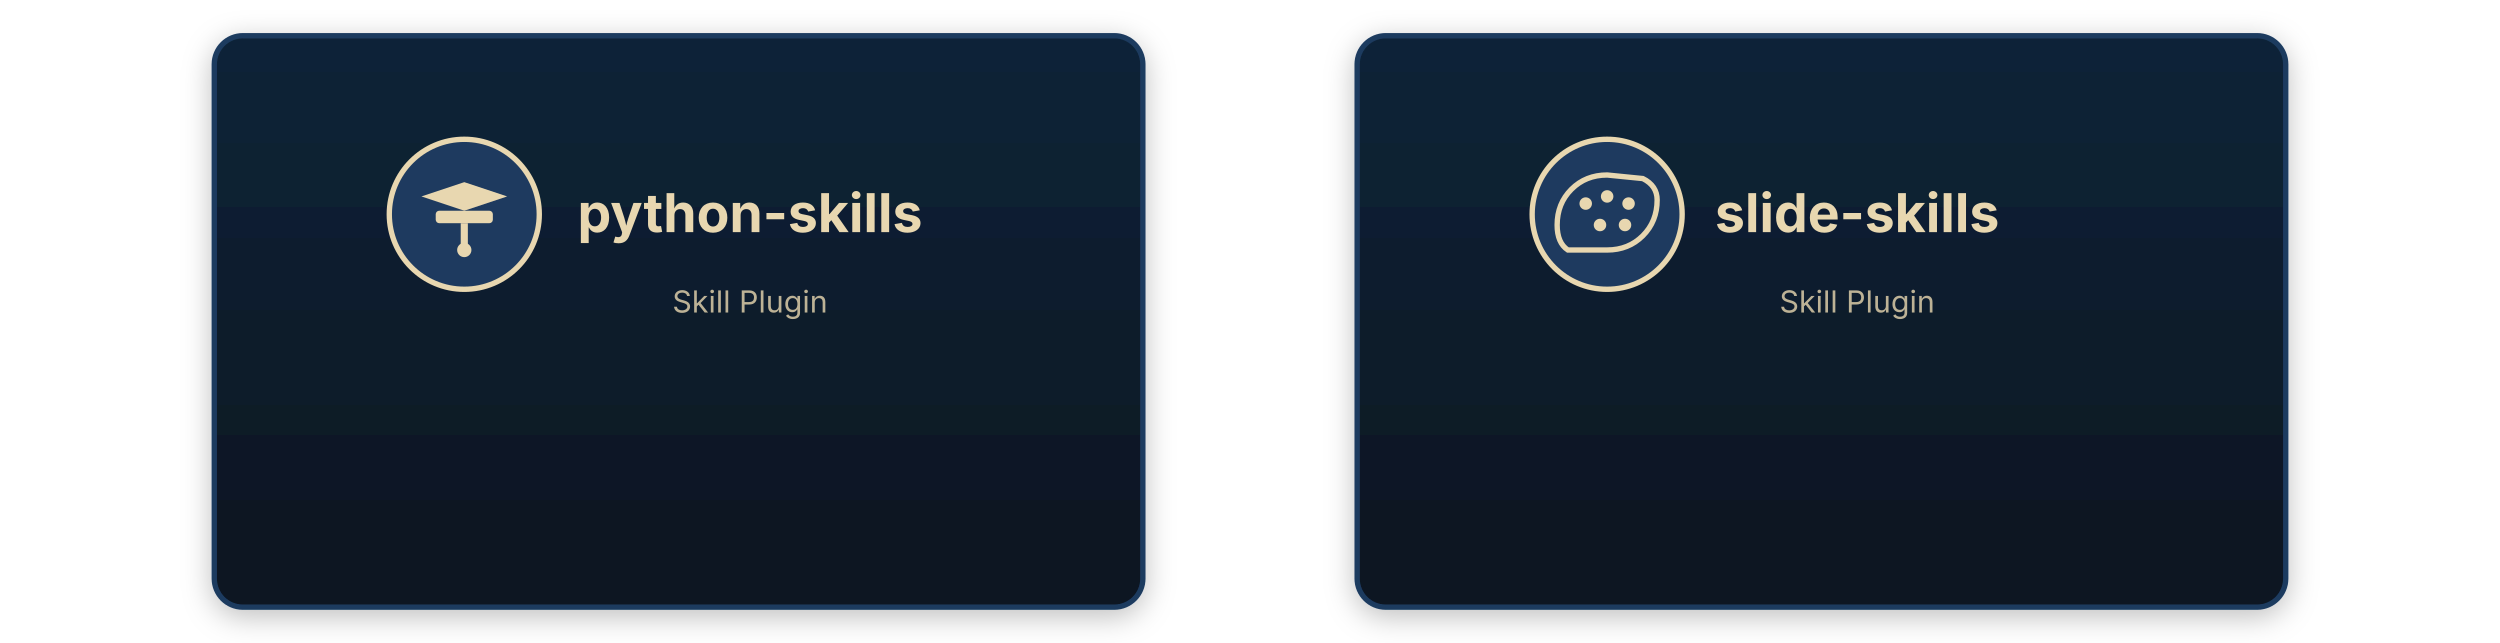
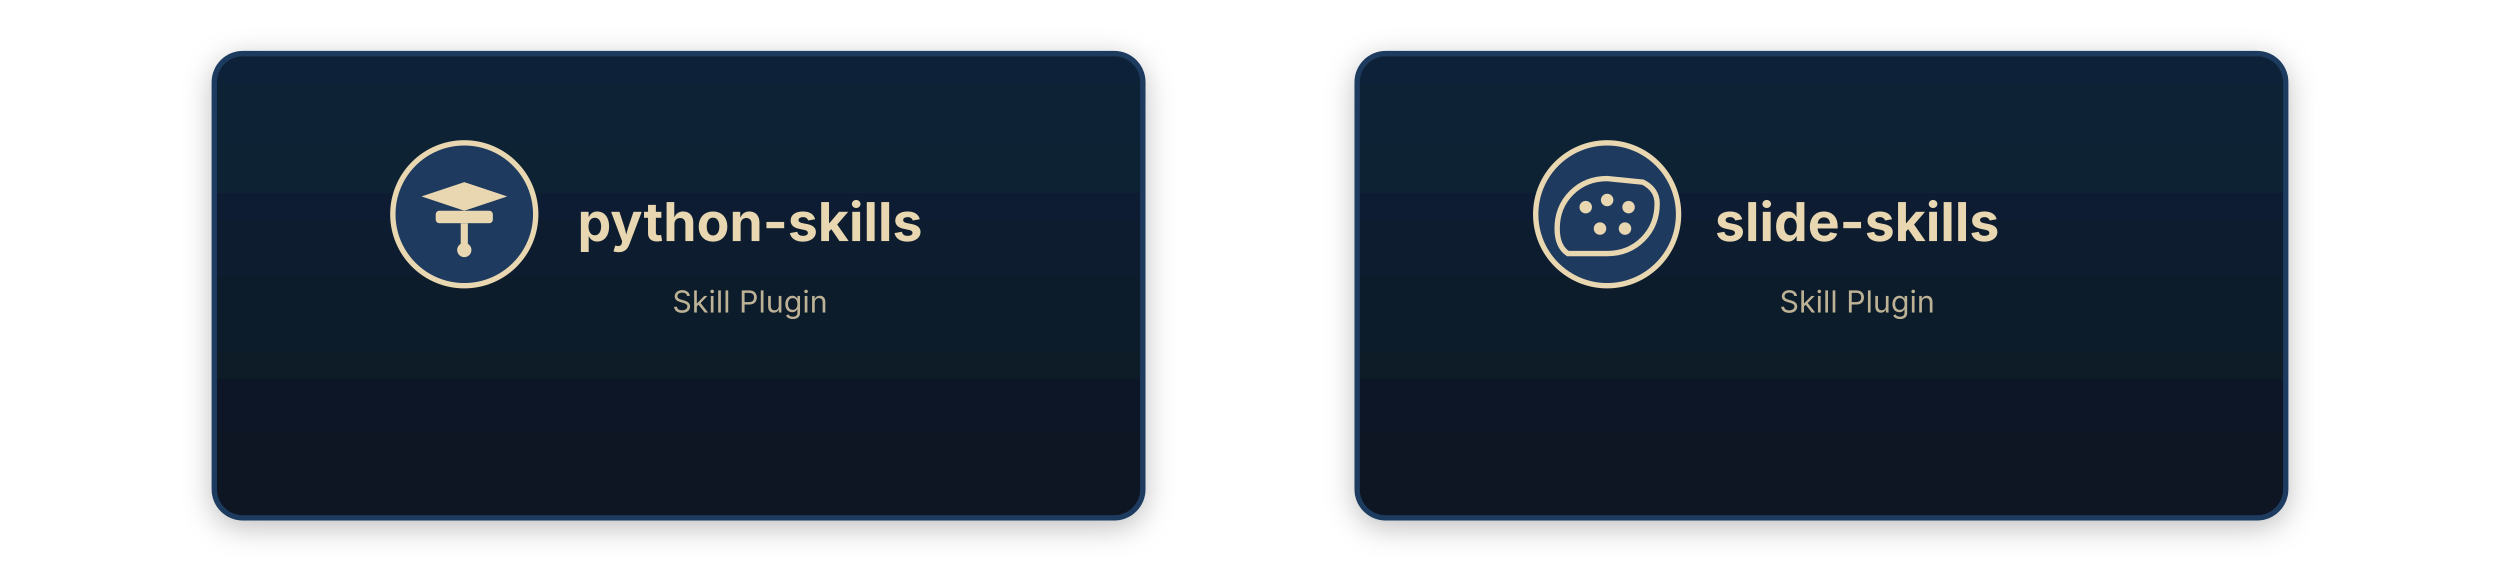
- <svg xmlns="http://www.w3.org/2000/svg" viewBox="0 0 1400 360" width="1400" height="360">
+ <svg xmlns="http://www.w3.org/2000/svg" viewBox="0 0 1400 320" width="1400" height="320">
  <defs>
    <filter id="shadow">
      <feDropShadow dx="0" dy="4" stdDeviation="8" flood-opacity="0.25" />
    </filter>
    <linearGradient id="card-bg" x1="0%" y1="0%" x2="0%" y2="100%">
      <stop offset="0%" style="stop-color:#0d2438;stop-opacity:1" />
      <stop offset="100%" style="stop-color:#0a1520;stop-opacity:1" />
    </linearGradient>
  </defs>
  <g id="plugin-1">
-     <rect x="120" y="20" width="520" height="320" rx="16" fill="url(#card-bg)" stroke="#1e3a5f" stroke-width="3" filter="url(#shadow)" />
-     <circle cx="260" cy="120" r="42" fill="#1e3a5f" stroke="#e8d7b0" stroke-width="3" />
+     <rect x="120" y="30" width="520" height="260" rx="16" fill="url(#card-bg)" stroke="#1e3a5f" stroke-width="3" filter="url(#shadow)" />
+     <circle cx="260" cy="120" r="40" fill="#1e3a5f" stroke="#e8d7b0" stroke-width="3" />
    <rect x="244" y="118" width="32" height="7" rx="2" fill="#e8d7b0" />
    <path d="M 260 118 L 236 110 L 260 102 L 284 110 Z" fill="#e8d7b0" />
    <rect x="258" y="125" width="4" height="12" fill="#e8d7b0" />
    <circle cx="260" cy="140" r="4" fill="#e8d7b0" />
-     <text x="420" y="130" font-family="system-ui, -apple-system" font-size="30" font-weight="bold" text-anchor="middle" fill="#e8d7b0">python-skills</text>
+     <text x="420" y="135" font-family="system-ui, -apple-system" font-size="30" font-weight="bold" text-anchor="middle" fill="#e8d7b0">python-skills</text>
    <text x="420" y="175" font-family="system-ui, -apple-system" font-size="17" text-anchor="middle" fill="#e8d7b0" opacity="0.8">Skill Plugin</text>
  </g>
  <g id="plugin-2">
-     <rect x="760" y="20" width="520" height="320" rx="16" fill="url(#card-bg)" stroke="#1e3a5f" stroke-width="3" filter="url(#shadow)" />
-     <circle cx="900" cy="120" r="42" fill="#1e3a5f" stroke="#e8d7b0" stroke-width="3" />
-     <path d="M 900 98 Q 888 98 880 106 Q 872 114 872 126 Q 872 136 878 140 L 900 140 Q 912 140 920 132 Q 928 124 928 112 Q 928 104 920 100 Z" fill="none" stroke="#e8d7b0" stroke-width="3" />
-     <circle cx="888" cy="114" r="3.5" fill="#e8d7b0" />
-     <circle cx="900" cy="110" r="3.5" fill="#e8d7b0" />
-     <circle cx="912" cy="114" r="3.5" fill="#e8d7b0" />
-     <circle cx="896" cy="126" r="3.5" fill="#e8d7b0" />
-     <circle cx="910" cy="126" r="3.5" fill="#e8d7b0" />
-     <text x="1040" y="130" font-family="system-ui, -apple-system" font-size="30" font-weight="bold" text-anchor="middle" fill="#e8d7b0">slide-skills</text>
+     <rect x="760" y="30" width="520" height="260" rx="16" fill="url(#card-bg)" stroke="#1e3a5f" stroke-width="3" filter="url(#shadow)" />
+     <circle cx="900" cy="120" r="40" fill="#1e3a5f" stroke="#e8d7b0" stroke-width="3" />
+     <path d="M 900 100 Q 888 100 880 108 Q 872 116 872 128 Q 872 138 878 142 L 900 142 Q 912 142 920 134 Q 928 126 928 114 Q 928 106 920 102 Z" fill="none" stroke="#e8d7b0" stroke-width="3" />
+     <circle cx="888" cy="116" r="3.5" fill="#e8d7b0" />
+     <circle cx="900" cy="112" r="3.5" fill="#e8d7b0" />
+     <circle cx="912" cy="116" r="3.5" fill="#e8d7b0" />
+     <circle cx="896" cy="128" r="3.5" fill="#e8d7b0" />
+     <circle cx="910" cy="128" r="3.5" fill="#e8d7b0" />
+     <text x="1040" y="135" font-family="system-ui, -apple-system" font-size="30" font-weight="bold" text-anchor="middle" fill="#e8d7b0">slide-skills</text>
    <text x="1040" y="175" font-family="system-ui, -apple-system" font-size="17" text-anchor="middle" fill="#e8d7b0" opacity="0.8">Skill Plugin</text>
  </g>
</svg>
